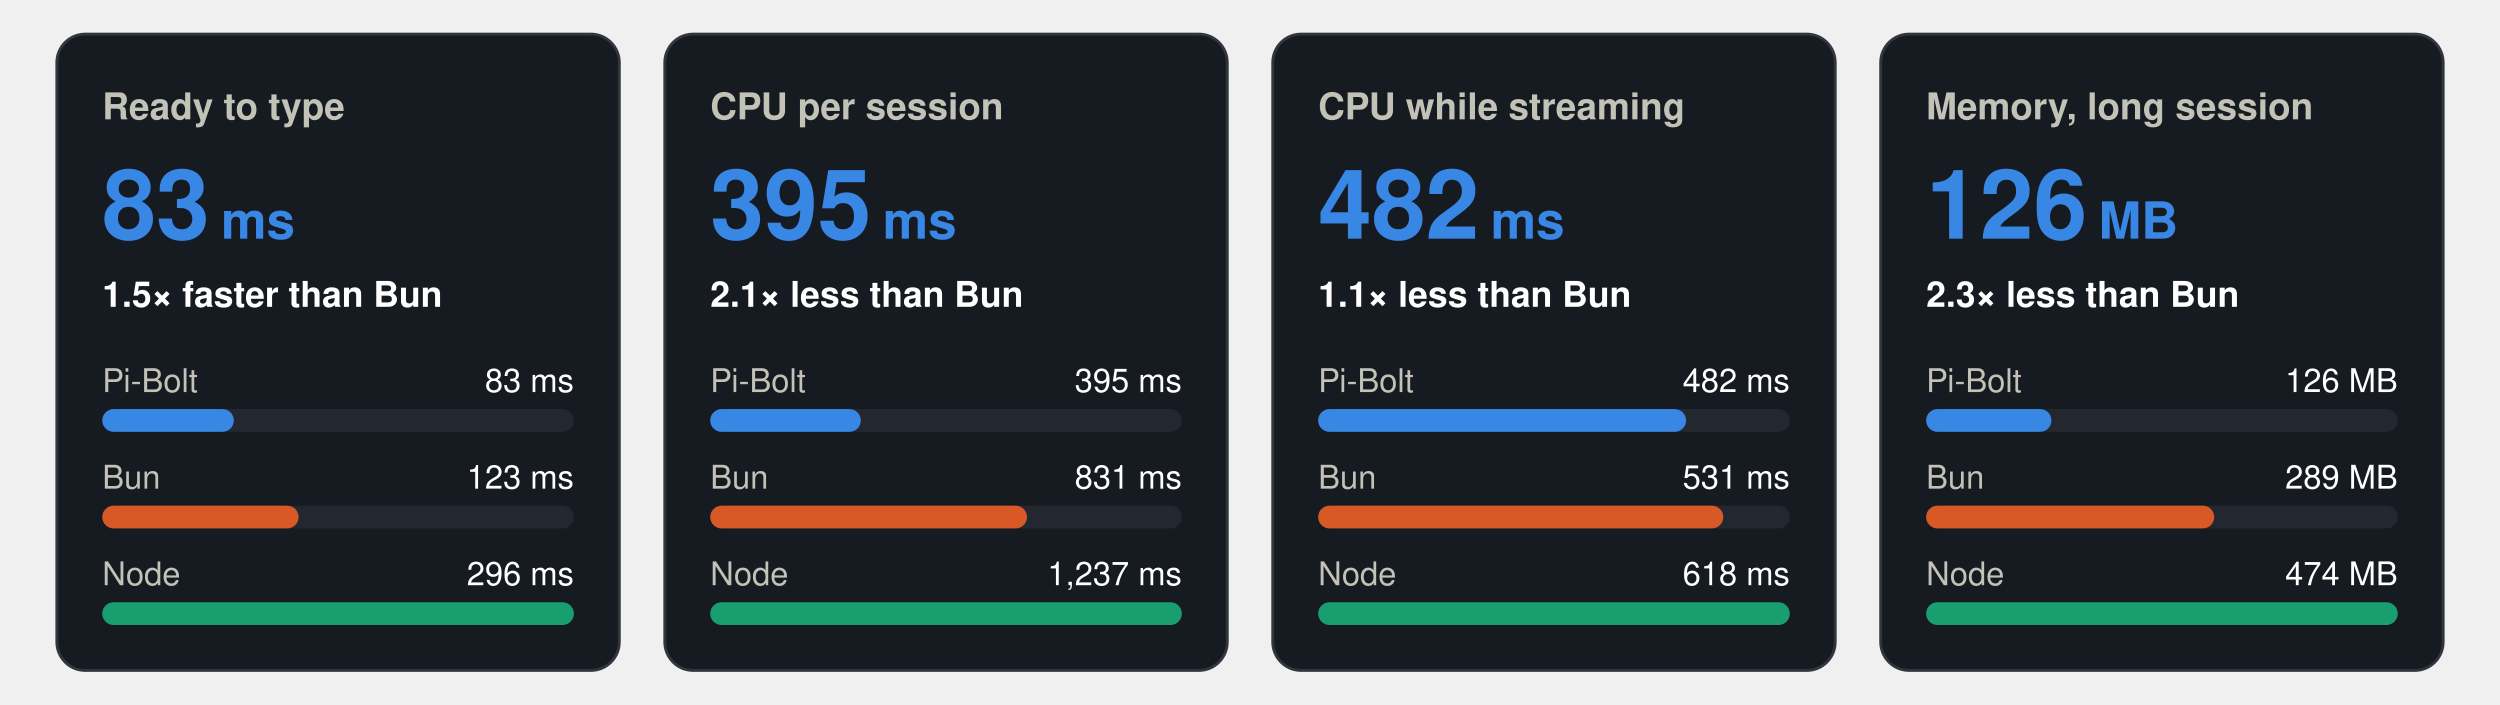
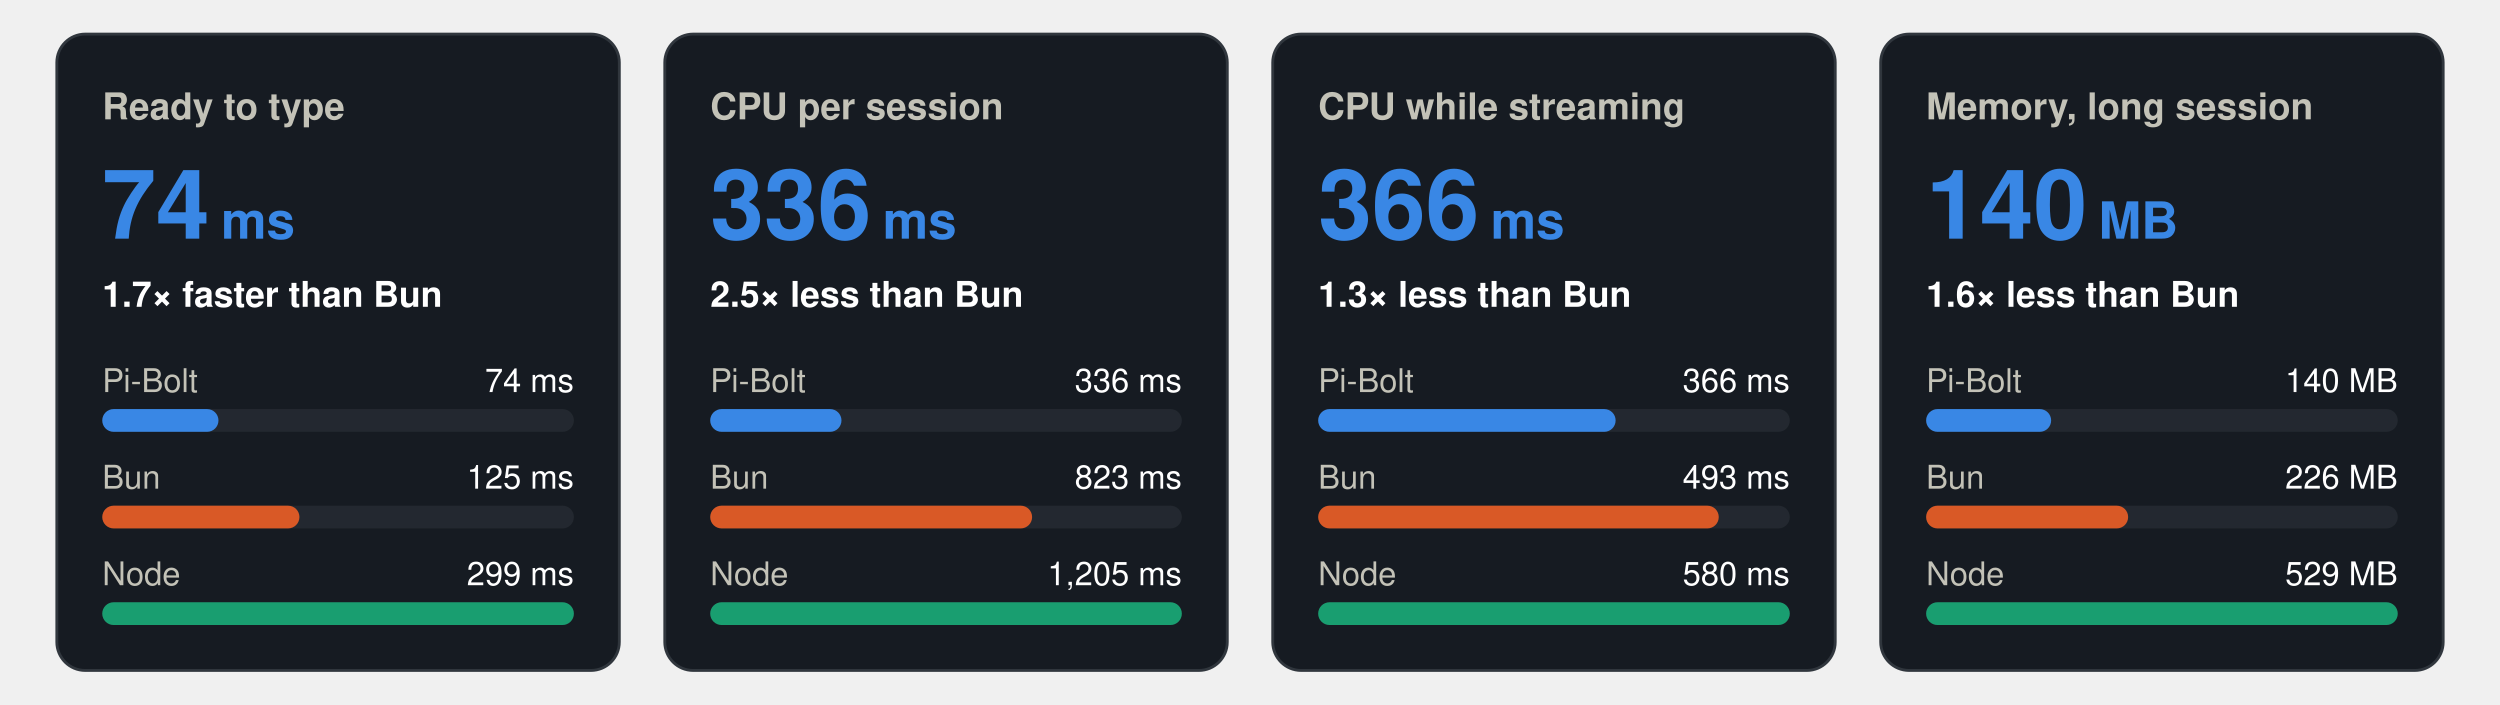
<svg xmlns="http://www.w3.org/2000/svg" width="880" height="248" viewBox="0 0 880 248" role="img" aria-label="Pi-Bolt compared with Bun and Node">
  <style>text{font-family:-apple-system, BlinkMacSystemFont, 'Segoe UI', Helvetica, Arial, sans-serif;font-variant-numeric:tabular-nums}</style>
  <rect x="20.0" y="12" width="198.0" height="224" rx="10" fill="#161b22" stroke="#30363d" />
  <text x="36.0" y="42" font-size="13" font-weight="600" fill="#c3c2b7">Ready to type</text>
-   <text x="36.0" y="84" font-size="34" font-weight="700" fill="#3987e5">83<tspan font-size="18" font-weight="600" dx="4">ms</tspan>
+   <text x="36.0" y="84" font-size="34" font-weight="700" fill="#3987e5">74<tspan font-size="18" font-weight="600" dx="4">ms</tspan>
  </text>
-   <text x="36.0" y="108" font-size="12.5" font-weight="600" fill="#ffffff">1.5× faster than Bun</text>
+   <text x="36.0" y="108" font-size="12.5" font-weight="600" fill="#ffffff">1.7× faster than Bun</text>
  <text x="36.0" y="138" font-size="11.5" fill="#c3c2b7">Pi-Bolt</text>
-   <text x="202.0" y="138" font-size="11.5" text-anchor="end" fill="#ffffff">83 ms</text>
+   <text x="202.0" y="138" font-size="11.5" text-anchor="end" fill="#ffffff">74 ms</text>
  <rect x="36.0" y="144" width="166.0" height="8" rx="4" fill="#30363d" opacity="0.5" />
-   <rect x="36.0" y="144" width="46.3" height="8" rx="4" fill="#3987e5" />
+   <rect x="36.0" y="144" width="40.9" height="8" rx="4" fill="#3987e5" />
  <text x="36.0" y="172" font-size="11.5" fill="#c3c2b7">Bun</text>
-   <text x="202.0" y="172" font-size="11.5" text-anchor="end" fill="#ffffff">123 ms</text>
+   <text x="202.0" y="172" font-size="11.5" text-anchor="end" fill="#ffffff">125 ms</text>
  <rect x="36.0" y="178" width="166.0" height="8" rx="4" fill="#30363d" opacity="0.5" />
-   <rect x="36.0" y="178" width="69.1" height="8" rx="4" fill="#d95926" />
+   <rect x="36.0" y="178" width="69.4" height="8" rx="4" fill="#d95926" />
  <text x="36.0" y="206" font-size="11.5" fill="#c3c2b7">Node</text>
-   <text x="202.0" y="206" font-size="11.5" text-anchor="end" fill="#ffffff">296 ms</text>
+   <text x="202.0" y="206" font-size="11.5" text-anchor="end" fill="#ffffff">299 ms</text>
  <rect x="36.0" y="212" width="166.0" height="8" rx="4" fill="#30363d" opacity="0.5" />
  <rect x="36.0" y="212" width="166.0" height="8" rx="4" fill="#199e70" />
  <rect x="234.0" y="12" width="198.0" height="224" rx="10" fill="#161b22" stroke="#30363d" />
  <text x="250.0" y="42" font-size="13" font-weight="600" fill="#c3c2b7">CPU per session</text>
-   <text x="250.0" y="84" font-size="34" font-weight="700" fill="#3987e5">395<tspan font-size="18" font-weight="600" dx="4">ms</tspan>
+   <text x="250.0" y="84" font-size="34" font-weight="700" fill="#3987e5">336<tspan font-size="18" font-weight="600" dx="4">ms</tspan>
  </text>
-   <text x="250.0" y="108" font-size="12.5" font-weight="600" fill="#ffffff">2.1× less than Bun</text>
+   <text x="250.0" y="108" font-size="12.5" font-weight="600" fill="#ffffff">2.5× less than Bun</text>
  <text x="250.0" y="138" font-size="11.5" fill="#c3c2b7">Pi-Bolt</text>
-   <text x="416.0" y="138" font-size="11.5" text-anchor="end" fill="#ffffff">395 ms</text>
+   <text x="416.0" y="138" font-size="11.5" text-anchor="end" fill="#ffffff">336 ms</text>
  <rect x="250.0" y="144" width="166.0" height="8" rx="4" fill="#30363d" opacity="0.5" />
-   <rect x="250.0" y="144" width="53.0" height="8" rx="4" fill="#3987e5" />
+   <rect x="250.0" y="144" width="46.2" height="8" rx="4" fill="#3987e5" />
  <text x="250.0" y="172" font-size="11.5" fill="#c3c2b7">Bun</text>
-   <text x="416.0" y="172" font-size="11.5" text-anchor="end" fill="#ffffff">831 ms</text>
+   <text x="416.0" y="172" font-size="11.5" text-anchor="end" fill="#ffffff">823 ms</text>
  <rect x="250.0" y="178" width="166.0" height="8" rx="4" fill="#30363d" opacity="0.5" />
-   <rect x="250.0" y="178" width="111.5" height="8" rx="4" fill="#d95926" />
+   <rect x="250.0" y="178" width="113.3" height="8" rx="4" fill="#d95926" />
  <text x="250.0" y="206" font-size="11.5" fill="#c3c2b7">Node</text>
-   <text x="416.0" y="206" font-size="11.5" text-anchor="end" fill="#ffffff">1,237 ms</text>
+   <text x="416.0" y="206" font-size="11.5" text-anchor="end" fill="#ffffff">1,205 ms</text>
  <rect x="250.0" y="212" width="166.0" height="8" rx="4" fill="#30363d" opacity="0.5" />
  <rect x="250.0" y="212" width="166.0" height="8" rx="4" fill="#199e70" />
  <rect x="448.0" y="12" width="198.0" height="224" rx="10" fill="#161b22" stroke="#30363d" />
  <text x="464.0" y="42" font-size="13" font-weight="600" fill="#c3c2b7">CPU while streaming</text>
-   <text x="464.0" y="84" font-size="34" font-weight="700" fill="#3987e5">482<tspan font-size="18" font-weight="600" dx="4">ms</tspan>
+   <text x="464.0" y="84" font-size="34" font-weight="700" fill="#3987e5">366<tspan font-size="18" font-weight="600" dx="4">ms</tspan>
  </text>
-   <text x="464.0" y="108" font-size="12.5" font-weight="600" fill="#ffffff">1.1× less than Bun</text>
+   <text x="464.0" y="108" font-size="12.5" font-weight="600" fill="#ffffff">1.3× less than Bun</text>
  <text x="464.0" y="138" font-size="11.5" fill="#c3c2b7">Pi-Bolt</text>
-   <text x="630.0" y="138" font-size="11.5" text-anchor="end" fill="#ffffff">482 ms</text>
+   <text x="630.0" y="138" font-size="11.5" text-anchor="end" fill="#ffffff">366 ms</text>
  <rect x="464.0" y="144" width="166.0" height="8" rx="4" fill="#30363d" opacity="0.5" />
-   <rect x="464.0" y="144" width="129.5" height="8" rx="4" fill="#3987e5" />
+   <rect x="464.0" y="144" width="104.7" height="8" rx="4" fill="#3987e5" />
  <text x="464.0" y="172" font-size="11.5" fill="#c3c2b7">Bun</text>
-   <text x="630.0" y="172" font-size="11.5" text-anchor="end" fill="#ffffff">531 ms</text>
+   <text x="630.0" y="172" font-size="11.5" text-anchor="end" fill="#ffffff">493 ms</text>
  <rect x="464.0" y="178" width="166.0" height="8" rx="4" fill="#30363d" opacity="0.5" />
-   <rect x="464.0" y="178" width="142.6" height="8" rx="4" fill="#d95926" />
+   <rect x="464.0" y="178" width="141.0" height="8" rx="4" fill="#d95926" />
  <text x="464.0" y="206" font-size="11.5" fill="#c3c2b7">Node</text>
-   <text x="630.0" y="206" font-size="11.5" text-anchor="end" fill="#ffffff">618 ms</text>
+   <text x="630.0" y="206" font-size="11.5" text-anchor="end" fill="#ffffff">580 ms</text>
  <rect x="464.0" y="212" width="166.0" height="8" rx="4" fill="#30363d" opacity="0.5" />
  <rect x="464.0" y="212" width="166.0" height="8" rx="4" fill="#199e70" />
  <rect x="662.0" y="12" width="198.0" height="224" rx="10" fill="#161b22" stroke="#30363d" />
  <text x="678.0" y="42" font-size="13" font-weight="600" fill="#c3c2b7">Memory, long session</text>
-   <text x="678.0" y="84" font-size="34" font-weight="700" fill="#3987e5">126<tspan font-size="18" font-weight="600" dx="4">MB</tspan>
+   <text x="678.0" y="84" font-size="34" font-weight="700" fill="#3987e5">140<tspan font-size="18" font-weight="600" dx="4">MB</tspan>
  </text>
-   <text x="678.0" y="108" font-size="12.5" font-weight="600" fill="#ffffff">2.3× less than Bun</text>
+   <text x="678.0" y="108" font-size="12.5" font-weight="600" fill="#ffffff">1.6× less than Bun</text>
  <text x="678.0" y="138" font-size="11.5" fill="#c3c2b7">Pi-Bolt</text>
-   <text x="844.0" y="138" font-size="11.5" text-anchor="end" fill="#ffffff">126 MB</text>
+   <text x="844.0" y="138" font-size="11.5" text-anchor="end" fill="#ffffff">140 MB</text>
  <rect x="678.0" y="144" width="166.0" height="8" rx="4" fill="#30363d" opacity="0.5" />
-   <rect x="678.0" y="144" width="44.1" height="8" rx="4" fill="#3987e5" />
+   <rect x="678.0" y="144" width="44.0" height="8" rx="4" fill="#3987e5" />
  <text x="678.0" y="172" font-size="11.5" fill="#c3c2b7">Bun</text>
-   <text x="844.0" y="172" font-size="11.5" text-anchor="end" fill="#ffffff">289 MB</text>
+   <text x="844.0" y="172" font-size="11.5" text-anchor="end" fill="#ffffff">226 MB</text>
  <rect x="678.0" y="178" width="166.0" height="8" rx="4" fill="#30363d" opacity="0.5" />
-   <rect x="678.0" y="178" width="101.4" height="8" rx="4" fill="#d95926" />
+   <rect x="678.0" y="178" width="71.1" height="8" rx="4" fill="#d95926" />
  <text x="678.0" y="206" font-size="11.5" fill="#c3c2b7">Node</text>
-   <text x="844.0" y="206" font-size="11.5" text-anchor="end" fill="#ffffff">474 MB</text>
+   <text x="844.0" y="206" font-size="11.5" text-anchor="end" fill="#ffffff">529 MB</text>
  <rect x="678.0" y="212" width="166.0" height="8" rx="4" fill="#30363d" opacity="0.5" />
  <rect x="678.0" y="212" width="166.0" height="8" rx="4" fill="#199e70" />
</svg>
